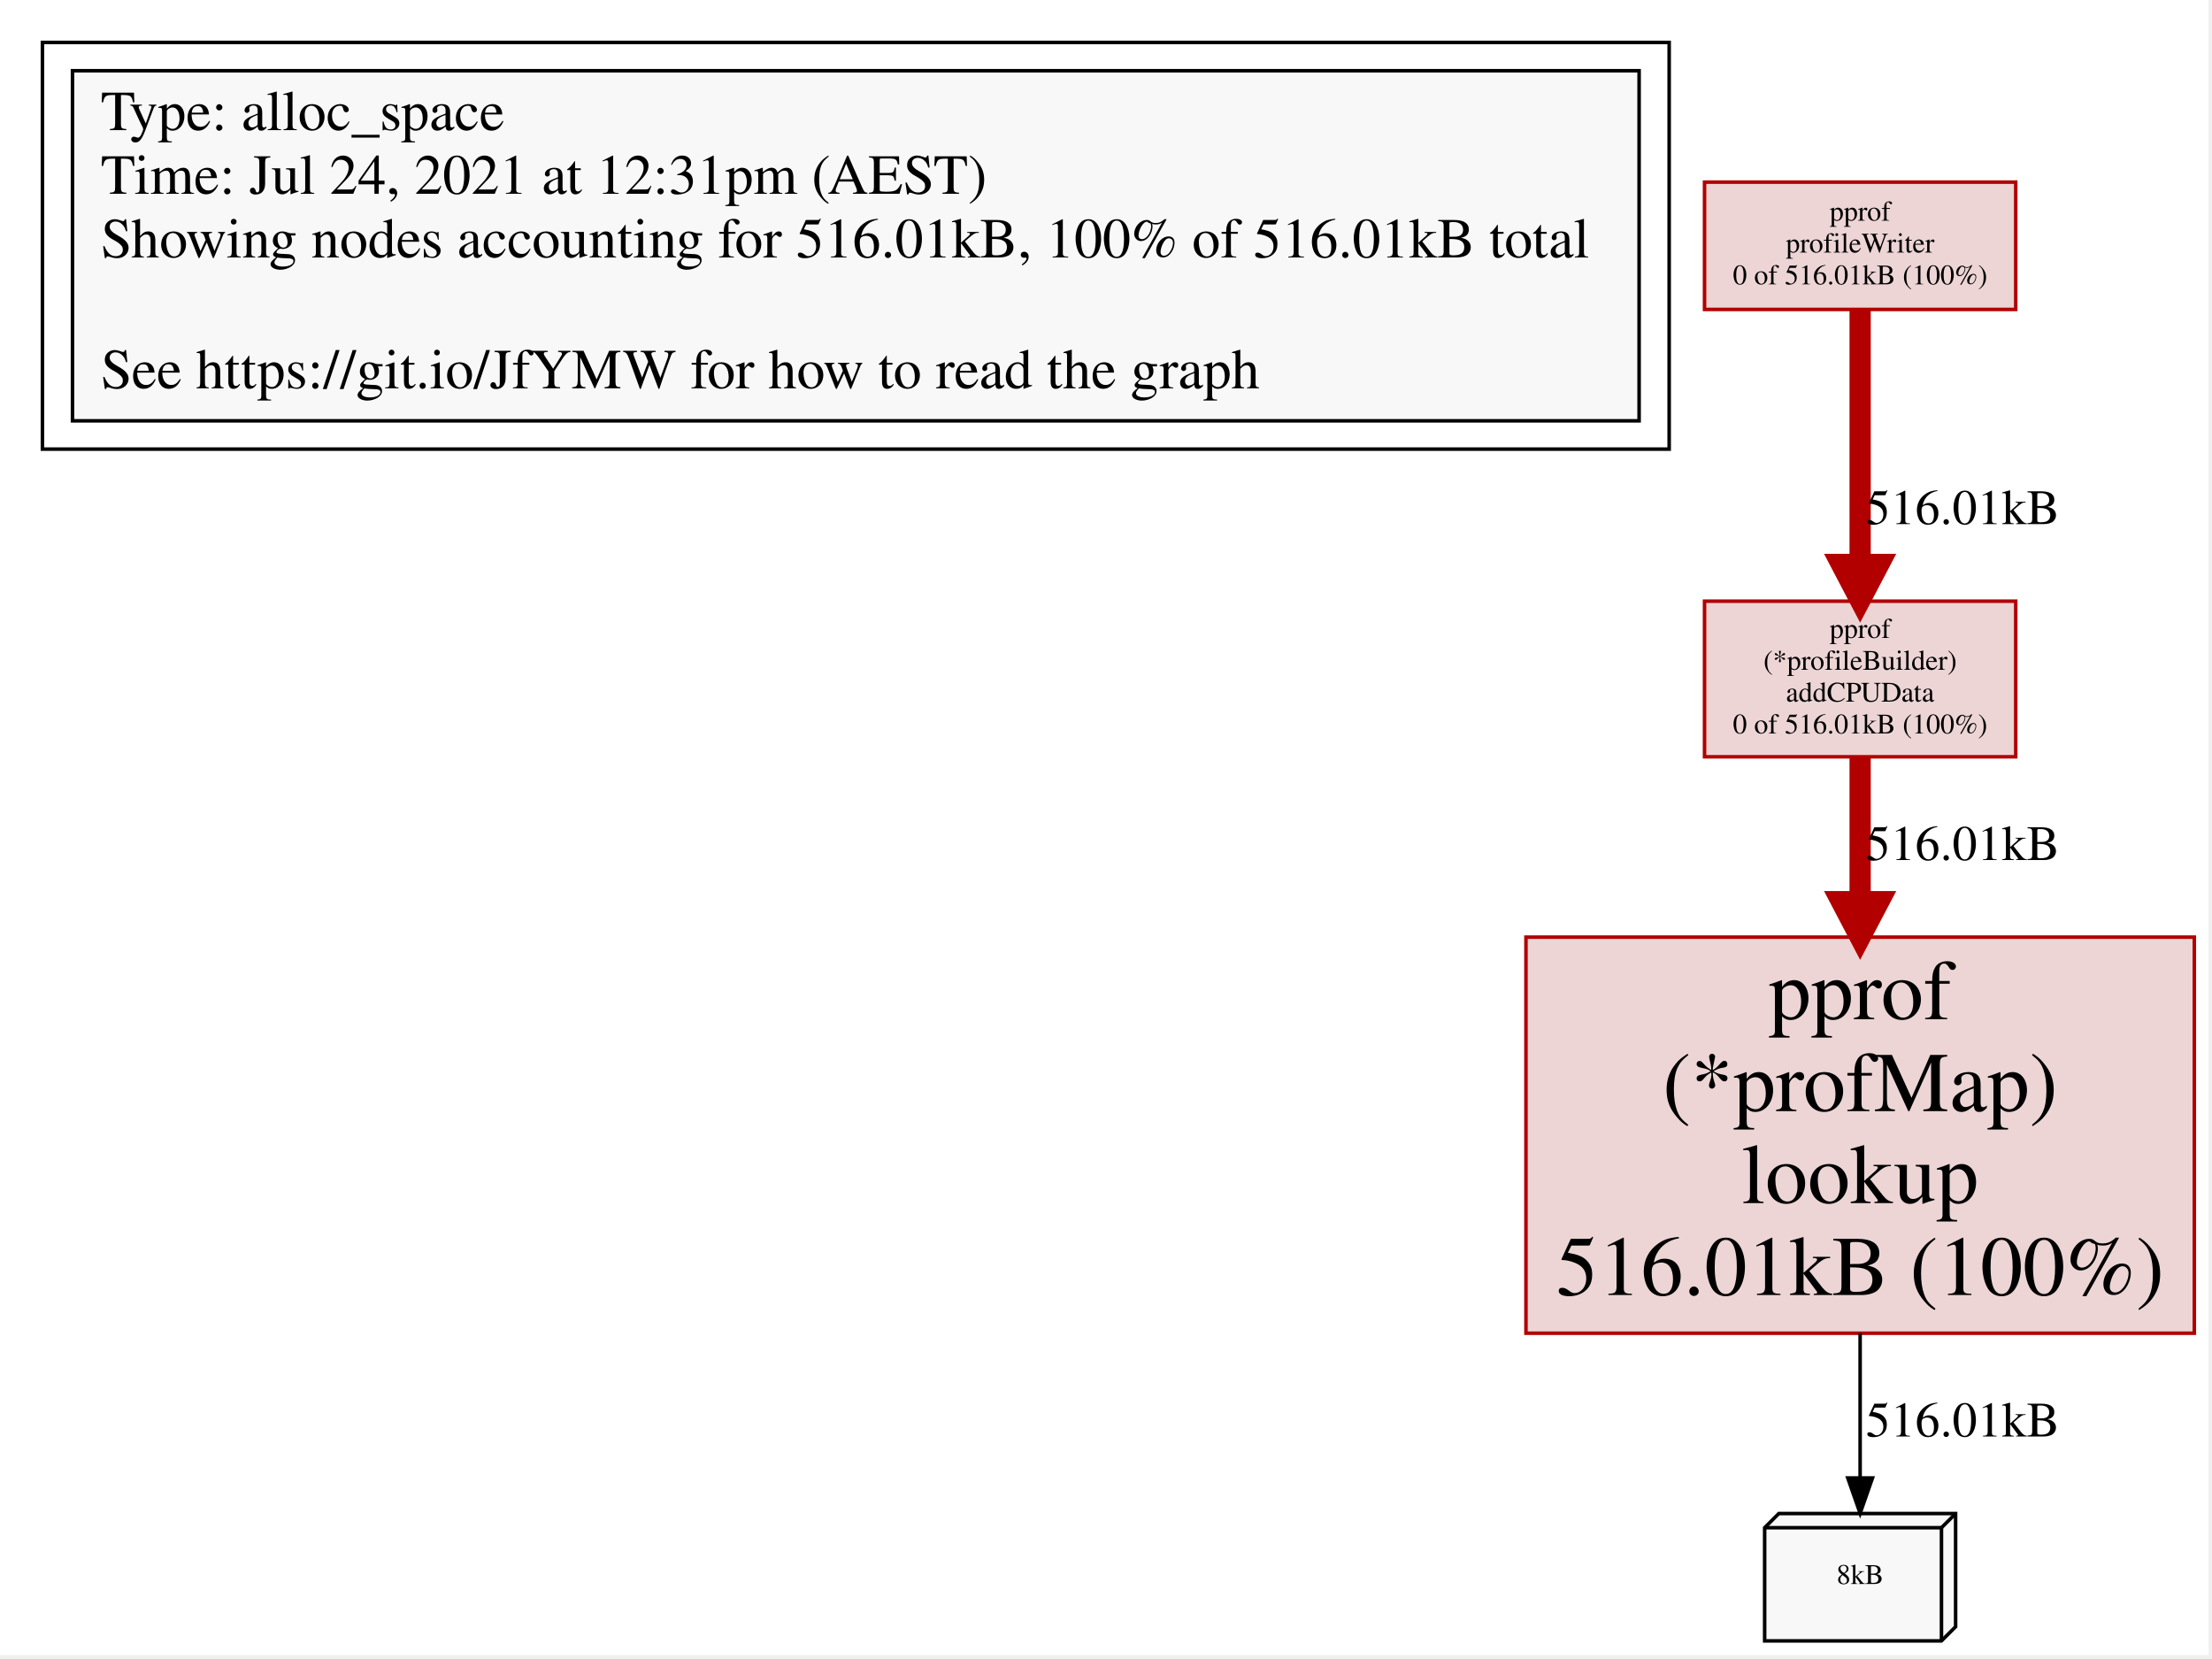
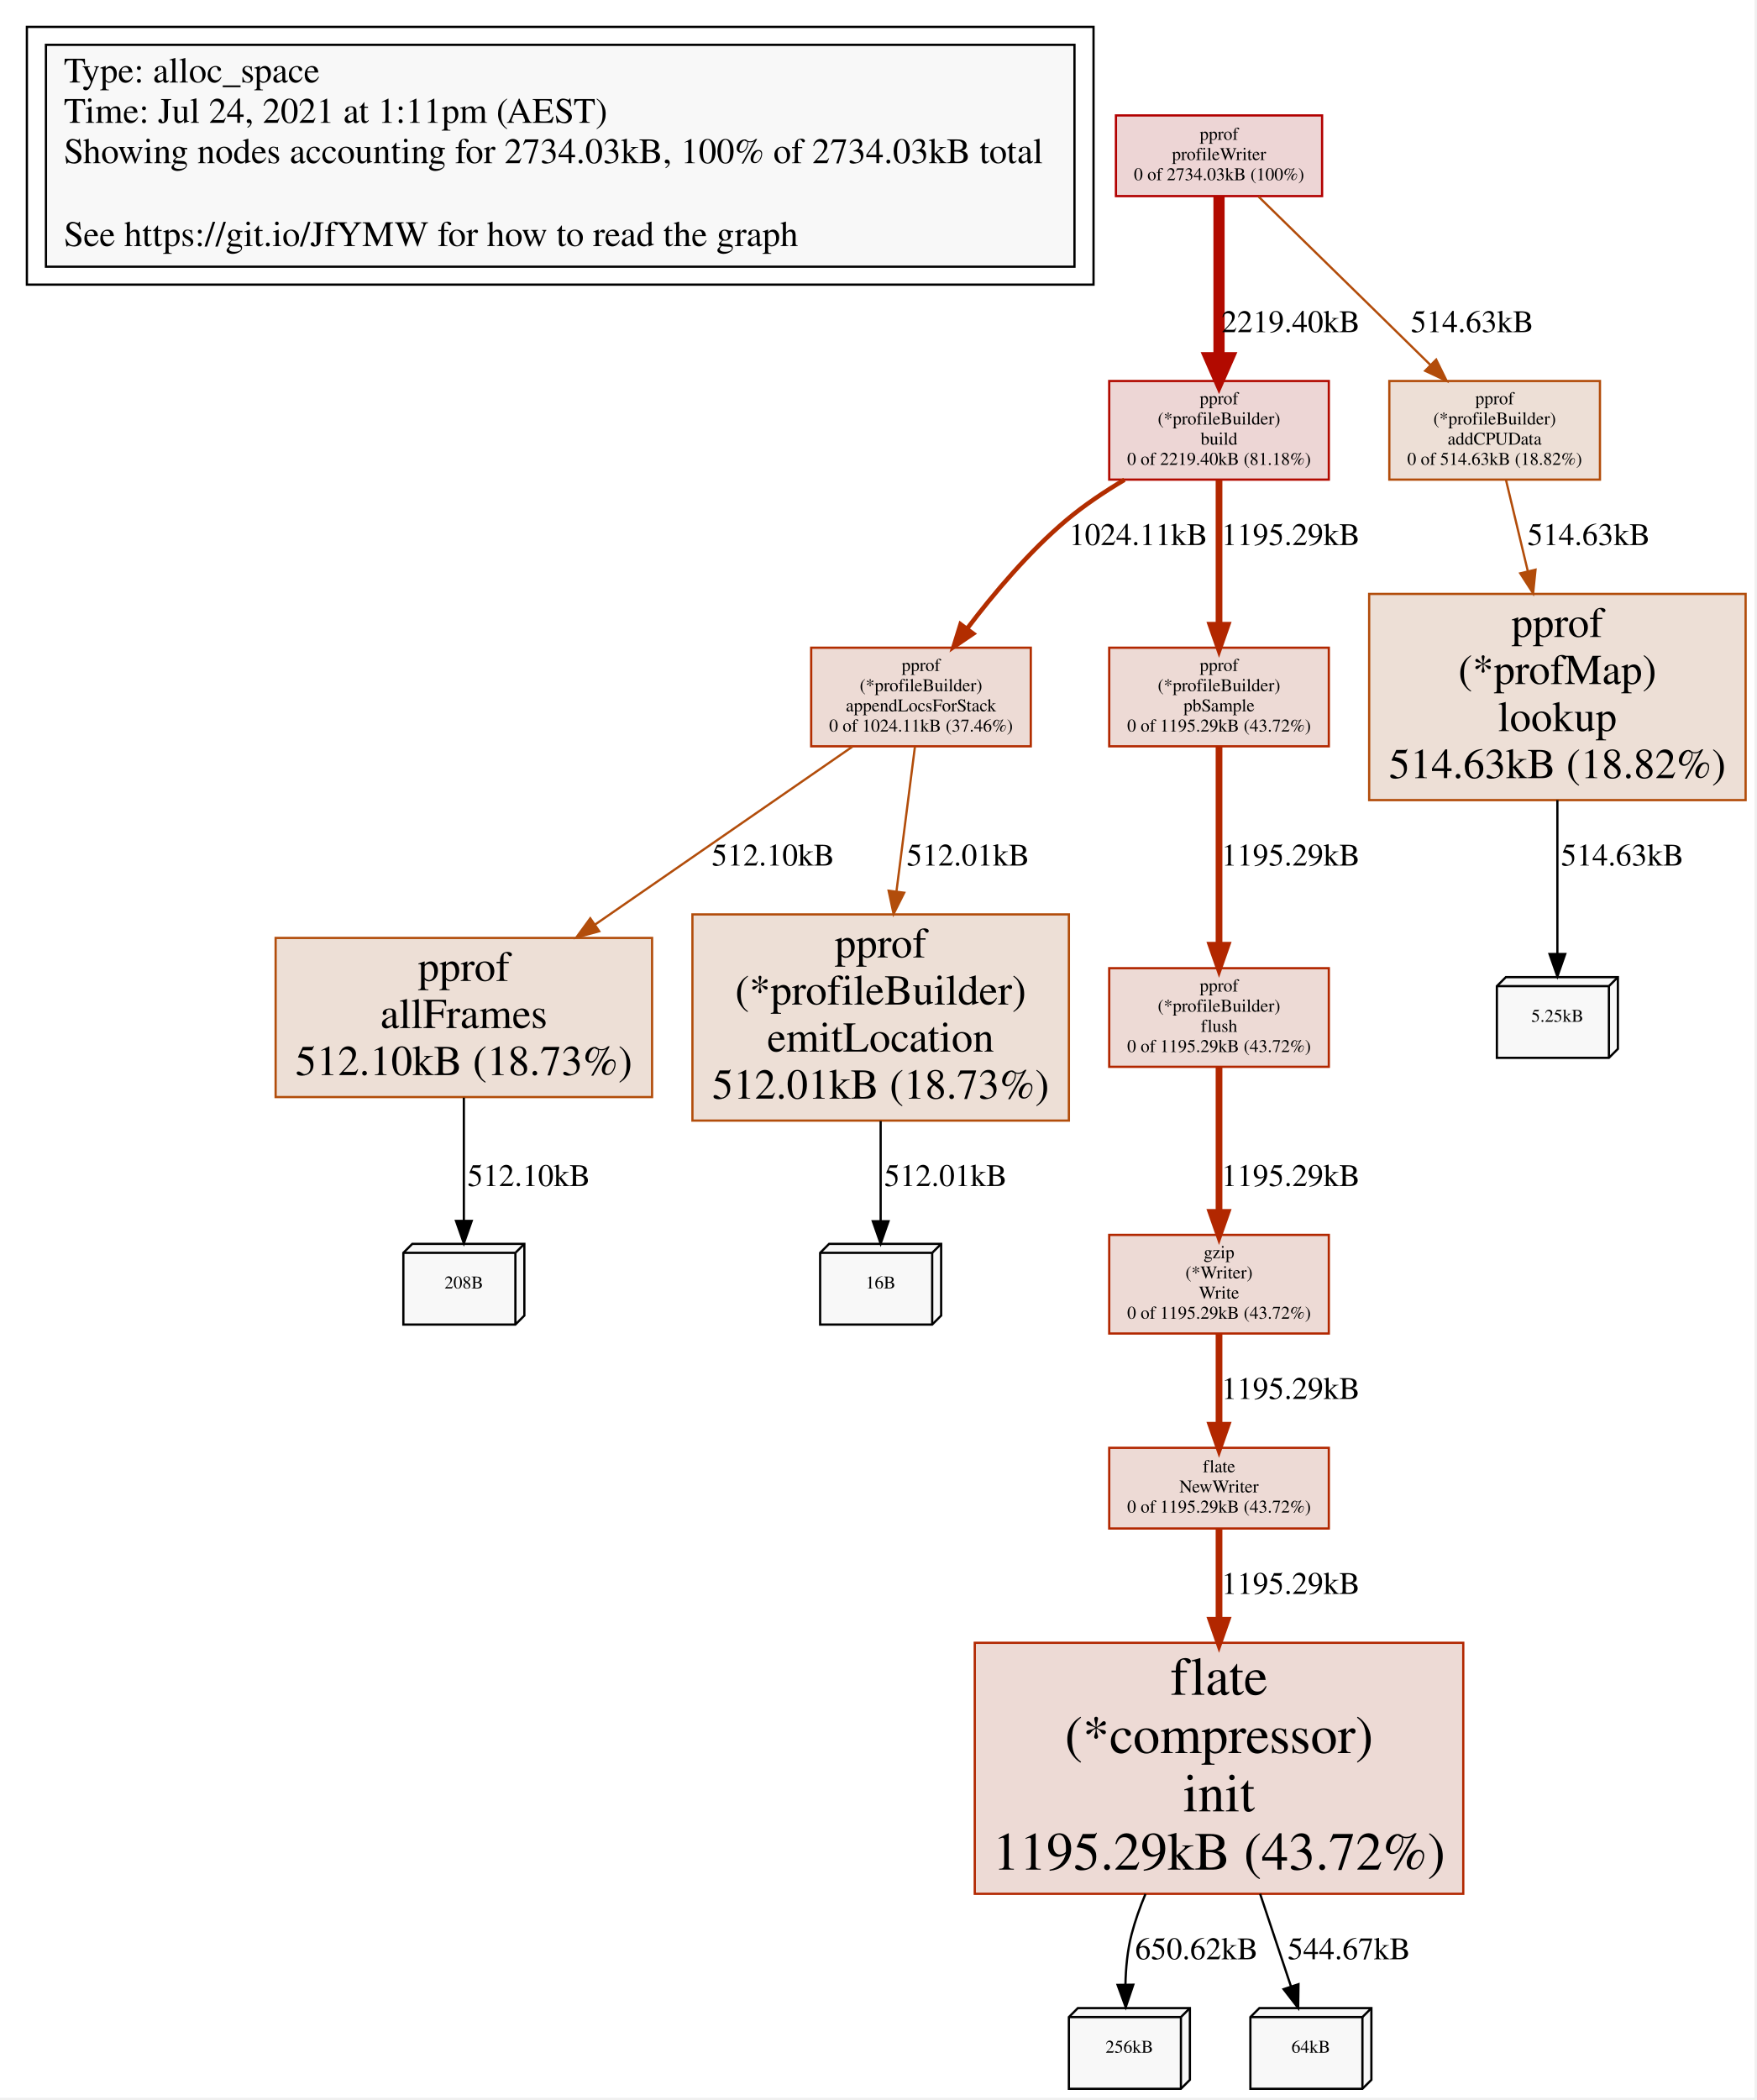
<svg xmlns="http://www.w3.org/2000/svg" xmlns:xlink="http://www.w3.org/1999/xlink" width="100%" height="100%">
  <g id="viewport" transform="scale(0.5,0.5) translate(0,0)">
-     <g id="graph0" class="graph" transform="scale(1 1) rotate(0) translate(4 464)">
-       <polygon fill="white" stroke="transparent" points="-4,4 -4,-464 620.5,-464 620.5,4 -4,4" />
+     <g id="graph0" class="graph" transform="scale(1 1) rotate(0) translate(4 932)">
+       <polygon fill="white" stroke="transparent" points="-4,4 -4,-932 779,-932 779,4 -4,4" />
      <g id="clust1" class="cluster">
-         <polygon fill="none" stroke="black" points="8,-337 8,-452 468,-452 468,-337 8,-337" />
+         <polygon fill="none" stroke="black" points="8,-805 8,-920 484,-920 484,-805 8,-805" />
      </g>
      <g id="node1" class="node">
-         <polygon fill="#f8f8f8" stroke="black" points="459.5,-444 16.5,-444 16.5,-345 459.5,-345 459.5,-444" />
-         <text text-anchor="start" x="24.5" y="-427.2" font-family="Times,serif" font-size="16.00">Type: alloc_space</text>
-         <text text-anchor="start" x="24.5" y="-409.2" font-family="Times,serif" font-size="16.00">Time: Jul 24, 2021 at 12:31pm (AEST)</text>
-         <text text-anchor="start" x="24.5" y="-391.2" font-family="Times,serif" font-size="16.00">Showing nodes accounting for 516.01kB, 100% of 516.01kB total</text>
-         <text text-anchor="start" x="24.5" y="-354.2" font-family="Times,serif" font-size="16.00">See https://git.io/JfYMW for how to read the graph</text>
+         <polygon fill="#f8f8f8" stroke="black" points="475.5,-912 16.5,-912 16.5,-813 475.5,-813 475.5,-912" />
+         <text text-anchor="start" x="24.5" y="-895.2" font-family="Times,serif" font-size="16.00">Type: alloc_space</text>
+         <text text-anchor="start" x="24.5" y="-877.2" font-family="Times,serif" font-size="16.00">Time: Jul 24, 2021 at 1:11pm (AEST)</text>
+         <text text-anchor="start" x="24.5" y="-859.2" font-family="Times,serif" font-size="16.00">Showing nodes accounting for 2734.03kB, 100% of 2734.03kB total</text>
+         <text text-anchor="start" x="24.5" y="-822.2" font-family="Times,serif" font-size="16.00">See https://git.io/JfYMW for how to read the graph</text>
      </g>
      <g id="node1" class="node">
        <g id="a_node1">
-           <a xlink:title="runtime/pprof.(*profMap).lookup (516.01kB)">
-             <polygon fill="#edd5d5" stroke="#b20000" points="616.5,-199 427.5,-199 427.5,-87 616.5,-87 616.5,-199" />
-             <text text-anchor="middle" x="522" y="-175.8" font-family="Times,serif" font-size="24.00">pprof</text>
-             <text text-anchor="middle" x="522" y="-149.8" font-family="Times,serif" font-size="24.00">(*profMap)</text>
-             <text text-anchor="middle" x="522" y="-123.8" font-family="Times,serif" font-size="24.00">lookup</text>
-             <text text-anchor="middle" x="522" y="-97.8" font-family="Times,serif" font-size="24.00">516.01kB (100%)</text>
-           </a>
-         </g>
-       </g>
-       <g id="NN1_0" class="node">
-         <g id="a_NN1_0">
-           <a xlink:title="516.01kB">
-             <polygon fill="#f8f8f8" stroke="black" points="549,-36 499,-36 495,-32 495,0 545,0 549,-4 549,-36" />
-             <polyline fill="none" stroke="black" points="545,-32 495,-32 " />
-             <polyline fill="none" stroke="black" points="545,-32 545,0 " />
-             <polyline fill="none" stroke="black" points="545,-32 549,-36 " />
-             <text text-anchor="middle" x="522" y="-16.1" font-family="Times,serif" font-size="8.00">8kB</text>
+           <a xlink:title="runtime/pprof.profileWriter (2734.03kB)">
+             <polygon fill="#edd5d5" stroke="#b20000" points="586,-880.5 494,-880.5 494,-844.5 586,-844.5 586,-880.5" />
+             <text text-anchor="middle" x="540" y="-869.6" font-family="Times,serif" font-size="8.00">pprof</text>
+             <text text-anchor="middle" x="540" y="-860.6" font-family="Times,serif" font-size="8.00">profileWriter</text>
+             <text text-anchor="middle" x="540" y="-851.6" font-family="Times,serif" font-size="8.00">0 of 2734.03kB (100%)</text>
+           </a>
+         </g>
+       </g>
+       <g id="node3" class="node">
+         <g id="a_node3">
+           <a xlink:title="runtime/pprof.(*profileBuilder).build (2219.40kB)">
+             <polygon fill="#edd6d5" stroke="#b20a00" points="589,-762 491,-762 491,-718 589,-718 589,-762" />
+             <text text-anchor="middle" x="540" y="-751.6" font-family="Times,serif" font-size="8.00">pprof</text>
+             <text text-anchor="middle" x="540" y="-742.6" font-family="Times,serif" font-size="8.00">(*profileBuilder)</text>
+             <text text-anchor="middle" x="540" y="-733.6" font-family="Times,serif" font-size="8.00">build</text>
+             <text text-anchor="middle" x="540" y="-724.6" font-family="Times,serif" font-size="8.00">0 of 2219.40kB (81.18%)</text>
+           </a>
+         </g>
+       </g>
+       <g id="edge6" class="edge">
+         <g id="a_edge6">
+           <a xlink:title="runtime/pprof.profileWriter -&gt; runtime/pprof.(*profileBuilder).build (2219.40kB)">
+             <path fill="none" stroke="#b20a00" stroke-width="5" d="M540,-844.49C540,-825.9 540,-795.69 540,-772.7" />
+             <polygon fill="#b20a00" stroke="#b20a00" stroke-width="5" points="544.38,-772.39 540,-762.39 535.63,-772.39 544.38,-772.39" />
+           </a>
+         </g>
+         <g id="a_edge6-label">
+           <a xlink:title="runtime/pprof.profileWriter -&gt; runtime/pprof.(*profileBuilder).build (2219.40kB)">
+             <text text-anchor="middle" x="572" y="-783.8" font-family="Times,serif" font-size="14.00"> 2219.40kB</text>
+           </a>
+         </g>
+       </g>
+       <g id="node10" class="node">
+         <g id="a_node10">
+           <a xlink:title="runtime/pprof.(*profileBuilder).addCPUData (514.63kB)">
+             <polygon fill="#eddfd6" stroke="#b24c0a" points="710,-762 616,-762 616,-718 710,-718 710,-762" />
+             <text text-anchor="middle" x="663" y="-751.6" font-family="Times,serif" font-size="8.00">pprof</text>
+             <text text-anchor="middle" x="663" y="-742.6" font-family="Times,serif" font-size="8.00">(*profileBuilder)</text>
+             <text text-anchor="middle" x="663" y="-733.6" font-family="Times,serif" font-size="8.00">addCPUData</text>
+             <text text-anchor="middle" x="663" y="-724.6" font-family="Times,serif" font-size="8.00">0 of 514.63kB (18.82%)</text>
+           </a>
+         </g>
+       </g>
+       <g id="edge14" class="edge">
+         <g id="a_edge14">
+           <a xlink:title="runtime/pprof.profileWriter -&gt; runtime/pprof.(*profileBuilder).addCPUData (514.63kB)">
+             <path fill="none" stroke="#b24c0a" d="M557.62,-844.29C571.35,-830.87 590.9,-811.76 608,-795 616.58,-786.6 625.9,-777.45 634.38,-769.12" />
+             <polygon fill="#b24c0a" stroke="#b24c0a" points="636.91,-771.54 641.59,-762.04 632,-766.55 636.91,-771.54" />
+           </a>
+         </g>
+         <g id="a_edge14-label">
+           <a xlink:title="runtime/pprof.profileWriter -&gt; runtime/pprof.(*profileBuilder).addCPUData (514.63kB)">
+             <text text-anchor="middle" x="653" y="-783.8" font-family="Times,serif" font-size="14.00"> 514.63kB</text>
+           </a>
+         </g>
+       </g>
+       <g id="node2" class="node">
+         <g id="a_node2">
+           <a xlink:title="compress/flate.(*compressor).init (1195.29kB)">
+             <polygon fill="#eddad5" stroke="#b22700" points="649,-199 431,-199 431,-87 649,-87 649,-199" />
+             <text text-anchor="middle" x="540" y="-175.8" font-family="Times,serif" font-size="24.00">flate</text>
+             <text text-anchor="middle" x="540" y="-149.8" font-family="Times,serif" font-size="24.00">(*compressor)</text>
+             <text text-anchor="middle" x="540" y="-123.8" font-family="Times,serif" font-size="24.00">init</text>
+             <text text-anchor="middle" x="540" y="-97.8" font-family="Times,serif" font-size="24.00">1195.29kB (43.72%)</text>
+           </a>
+         </g>
+       </g>
+       <g id="NN2_0" class="node">
+         <g id="a_NN2_0">
+           <a xlink:title="650.62kB">
+             <polygon fill="#f8f8f8" stroke="black" points="527,-36 477,-36 473,-32 473,0 523,0 527,-4 527,-36" />
+             <polyline fill="none" stroke="black" points="523,-32 473,-32 " />
+             <polyline fill="none" stroke="black" points="523,-32 523,0 " />
+             <polyline fill="none" stroke="black" points="523,-32 527,-36 " />
+             <text text-anchor="middle" x="500" y="-16.1" font-family="Times,serif" font-size="8.00">256kB</text>
          </a>
        </g>
      </g>
      <g id="edge1" class="edge">
        <g id="a_edge1">
-           <a xlink:title="516.01kB">
-             <path fill="none" stroke="black" d="M522,-86.98C522,-72.87 522,-58.31 522,-46.3" />
-             <polygon fill="black" stroke="black" points="525.5,-46.07 522,-36.07 518.5,-46.07 525.5,-46.07" />
+           <a xlink:title="650.62kB">
+             <path fill="none" stroke="black" d="M507.17,-86.9C504.7,-81.01 502.56,-74.98 501,-69 499.12,-61.81 498.39,-53.83 498.24,-46.4" />
+             <polygon fill="black" stroke="black" points="501.74,-46.44 498.37,-36.4 494.74,-46.35 501.74,-46.44" />
          </a>
        </g>
        <g id="a_edge1-label">
-           <a xlink:title="516.01kB">
-             <text text-anchor="middle" x="551" y="-57.8" font-family="Times,serif" font-size="14.00"> 516.01kB</text>
-           </a>
-         </g>
-       </g>
-       <g id="node2" class="node">
-         <g id="a_node2">
-           <a xlink:title="runtime/pprof.profileWriter (516.01kB)">
-             <polygon fill="#edd5d5" stroke="#b20000" points="566,-412.5 478,-412.5 478,-376.5 566,-376.5 566,-412.5" />
-             <text text-anchor="middle" x="522" y="-401.6" font-family="Times,serif" font-size="8.00">pprof</text>
-             <text text-anchor="middle" x="522" y="-392.6" font-family="Times,serif" font-size="8.00">profileWriter</text>
-             <text text-anchor="middle" x="522" y="-383.6" font-family="Times,serif" font-size="8.00">0 of 516.01kB (100%)</text>
-           </a>
-         </g>
-       </g>
-       <g id="node3" class="node">
-         <g id="a_node3">
-           <a xlink:title="runtime/pprof.(*profileBuilder).addCPUData (516.01kB)">
-             <polygon fill="#edd5d5" stroke="#b20000" points="566,-294 478,-294 478,-250 566,-250 566,-294" />
-             <text text-anchor="middle" x="522" y="-283.6" font-family="Times,serif" font-size="8.00">pprof</text>
-             <text text-anchor="middle" x="522" y="-274.6" font-family="Times,serif" font-size="8.00">(*profileBuilder)</text>
-             <text text-anchor="middle" x="522" y="-265.6" font-family="Times,serif" font-size="8.00">addCPUData</text>
-             <text text-anchor="middle" x="522" y="-256.6" font-family="Times,serif" font-size="8.00">0 of 516.01kB (100%)</text>
+           <a xlink:title="650.62kB">
+             <text text-anchor="middle" x="530" y="-57.8" font-family="Times,serif" font-size="14.00"> 650.62kB</text>
+           </a>
+         </g>
+       </g>
+       <g id="NN2_1" class="node">
+         <g id="a_NN2_1">
+           <a xlink:title="544.67kB">
+             <polygon fill="#f8f8f8" stroke="black" points="608,-36 558,-36 554,-32 554,0 604,0 608,-4 608,-36" />
+             <polyline fill="none" stroke="black" points="604,-32 554,-32 " />
+             <polyline fill="none" stroke="black" points="604,-32 604,0 " />
+             <polyline fill="none" stroke="black" points="604,-32 608,-36 " />
+             <text text-anchor="middle" x="581" y="-16.1" font-family="Times,serif" font-size="8.00">64kB</text>
+           </a>
+         </g>
+       </g>
+       <g id="edge2" class="edge">
+         <g id="a_edge2">
+           <a xlink:title="544.67kB">
+             <path fill="none" stroke="black" d="M558.34,-86.98C563.14,-72.58 568.1,-57.71 572.15,-45.56" />
+             <polygon fill="black" stroke="black" points="575.47,-46.66 575.31,-36.07 568.83,-44.45 575.47,-46.66" />
+           </a>
+         </g>
+         <g id="a_edge2-label">
+           <a xlink:title="544.67kB">
+             <text text-anchor="middle" x="598" y="-57.8" font-family="Times,serif" font-size="14.00"> 544.67kB</text>
+           </a>
+         </g>
+       </g>
+       <g id="node6" class="node">
+         <g id="a_node6">
+           <a xlink:title="runtime/pprof.(*profileBuilder).appendLocsForStack (1024.11kB)">
+             <polygon fill="#eddbd5" stroke="#b22d00" points="456,-643 358,-643 358,-599 456,-599 456,-643" />
+             <text text-anchor="middle" x="407" y="-632.6" font-family="Times,serif" font-size="8.00">pprof</text>
+             <text text-anchor="middle" x="407" y="-623.6" font-family="Times,serif" font-size="8.00">(*profileBuilder)</text>
+             <text text-anchor="middle" x="407" y="-614.6" font-family="Times,serif" font-size="8.00">appendLocsForStack</text>
+             <text text-anchor="middle" x="407" y="-605.6" font-family="Times,serif" font-size="8.00">0 of 1024.11kB (37.46%)</text>
+           </a>
+         </g>
+       </g>
+       <g id="edge12" class="edge">
+         <g id="a_edge12">
+           <a xlink:title="runtime/pprof.(*profileBuilder).build -&gt; runtime/pprof.(*profileBuilder).appendLocsForStack (1024.11kB)">
+             <path fill="none" stroke="#b22d00" stroke-width="2" d="M497.81,-717.92C488.89,-712.63 479.82,-706.56 472,-700 455.26,-685.94 439.48,-667.2 427.66,-651.61" />
+             <polygon fill="#b22d00" stroke="#b22d00" stroke-width="2" points="430.29,-649.27 421.52,-643.32 424.66,-653.44 430.29,-649.27" />
+           </a>
+         </g>
+         <g id="a_edge12-label">
+           <a xlink:title="runtime/pprof.(*profileBuilder).build -&gt; runtime/pprof.(*profileBuilder).appendLocsForStack (1024.11kB)">
+             <text text-anchor="middle" x="504" y="-688.8" font-family="Times,serif" font-size="14.00"> 1024.11kB</text>
+           </a>
+         </g>
+       </g>
+       <g id="node12" class="node">
+         <g id="a_node12">
+           <a xlink:title="runtime/pprof.(*profileBuilder).pbSample (1195.29kB)">
+             <polygon fill="#eddad5" stroke="#b22700" points="589,-643 491,-643 491,-599 589,-599 589,-643" />
+             <text text-anchor="middle" x="540" y="-632.6" font-family="Times,serif" font-size="8.00">pprof</text>
+             <text text-anchor="middle" x="540" y="-623.6" font-family="Times,serif" font-size="8.00">(*profileBuilder)</text>
+             <text text-anchor="middle" x="540" y="-614.6" font-family="Times,serif" font-size="8.00">pbSample</text>
+             <text text-anchor="middle" x="540" y="-605.6" font-family="Times,serif" font-size="8.00">0 of 1195.29kB (43.72%)</text>
+           </a>
+         </g>
+       </g>
+       <g id="edge9" class="edge">
+         <g id="a_edge9">
+           <a xlink:title="runtime/pprof.(*profileBuilder).build -&gt; runtime/pprof.(*profileBuilder).pbSample (1195.29kB)">
+             <path fill="none" stroke="#b22700" stroke-width="3" d="M540,-717.81C540,-699.76 540,-673.56 540,-653.12" />
+             <polygon fill="#b22700" stroke="#b22700" stroke-width="3" points="543.5,-653.03 540,-643.03 536.5,-653.03 543.5,-653.03" />
+           </a>
+         </g>
+         <g id="a_edge9-label">
+           <a xlink:title="runtime/pprof.(*profileBuilder).build -&gt; runtime/pprof.(*profileBuilder).pbSample (1195.29kB)">
+             <text text-anchor="middle" x="572" y="-688.8" font-family="Times,serif" font-size="14.00"> 1195.29kB</text>
+           </a>
+         </g>
+       </g>
+       <g id="node4" class="node">
+         <g id="a_node4">
+           <a xlink:title="runtime/pprof.(*profMap).lookup (514.63kB)">
+             <polygon fill="#eddfd6" stroke="#b24c0a" points="775,-667 607,-667 607,-575 775,-575 775,-667" />
+             <text text-anchor="middle" x="691" y="-647.8" font-family="Times,serif" font-size="19.00">pprof</text>
+             <text text-anchor="middle" x="691" y="-626.8" font-family="Times,serif" font-size="19.00">(*profMap)</text>
+             <text text-anchor="middle" x="691" y="-605.8" font-family="Times,serif" font-size="19.00">lookup</text>
+             <text text-anchor="middle" x="691" y="-584.8" font-family="Times,serif" font-size="19.00">514.63kB (18.82%)</text>
+           </a>
+         </g>
+       </g>
+       <g id="NN4_0" class="node">
+         <g id="a_NN4_0">
+           <a xlink:title="514.63kB">
+             <polygon fill="#f8f8f8" stroke="black" points="718,-496 668,-496 664,-492 664,-460 714,-460 718,-464 718,-496" />
+             <polyline fill="none" stroke="black" points="714,-492 664,-492 " />
+             <polyline fill="none" stroke="black" points="714,-492 714,-460 " />
+             <polyline fill="none" stroke="black" points="714,-492 718,-496 " />
+             <text text-anchor="middle" x="691" y="-476.1" font-family="Times,serif" font-size="8.00">5.25kB</text>
          </a>
        </g>
      </g>
      <g id="edge3" class="edge">
        <g id="a_edge3">
-           <a xlink:title="runtime/pprof.profileWriter -&gt; runtime/pprof.(*profileBuilder).addCPUData (516.01kB)">
-             <path fill="none" stroke="#b20000" stroke-width="6" d="M522,-376.49C522,-357.9 522,-327.69 522,-304.7" />
-             <polygon fill="#b20000" stroke="#b20000" stroke-width="6" points="527.25,-304.39 522,-294.39 516.75,-304.39 527.25,-304.39" />
+           <a xlink:title="514.63kB">
+             <path fill="none" stroke="black" d="M691,-575C691,-552.42 691,-525.81 691,-506.34" />
+             <polygon fill="black" stroke="black" points="694.5,-506.33 691,-496.33 687.5,-506.33 694.5,-506.33" />
          </a>
        </g>
        <g id="a_edge3-label">
-           <a xlink:title="runtime/pprof.profileWriter -&gt; runtime/pprof.(*profileBuilder).addCPUData (516.01kB)">
-             <text text-anchor="middle" x="551" y="-315.8" font-family="Times,serif" font-size="14.00"> 516.01kB</text>
-           </a>
-         </g>
-       </g>
-       <g id="edge2" class="edge">
-         <g id="a_edge2">
-           <a xlink:title="runtime/pprof.(*profileBuilder).addCPUData -&gt; runtime/pprof.(*profMap).lookup (516.01kB)">
-             <path fill="none" stroke="#b20000" stroke-width="6" d="M522,-249.74C522,-238.44 522,-223.87 522,-209.18" />
-             <polygon fill="#b20000" stroke="#b20000" stroke-width="6" points="527.25,-209.03 522,-199.03 516.75,-209.03 527.25,-209.03" />
-           </a>
-         </g>
-         <g id="a_edge2-label">
-           <a xlink:title="runtime/pprof.(*profileBuilder).addCPUData -&gt; runtime/pprof.(*profMap).lookup (516.01kB)">
-             <text text-anchor="middle" x="551" y="-220.8" font-family="Times,serif" font-size="14.00"> 516.01kB</text>
+           <a xlink:title="514.63kB">
+             <text text-anchor="middle" x="720" y="-545.8" font-family="Times,serif" font-size="14.00"> 514.63kB</text>
+           </a>
+         </g>
+       </g>
+       <g id="node5" class="node">
+         <g id="a_node5">
+           <a xlink:title="runtime/pprof.allFrames (512.10kB)">
+             <polygon fill="#eddfd6" stroke="#b24d0b" points="287,-513.5 119,-513.5 119,-442.5 287,-442.5 287,-513.5" />
+             <text text-anchor="middle" x="203" y="-494.3" font-family="Times,serif" font-size="19.00">pprof</text>
+             <text text-anchor="middle" x="203" y="-473.3" font-family="Times,serif" font-size="19.00">allFrames</text>
+             <text text-anchor="middle" x="203" y="-452.3" font-family="Times,serif" font-size="19.00">512.10kB (18.73%)</text>
+           </a>
+         </g>
+       </g>
+       <g id="NN5_0" class="node">
+         <g id="a_NN5_0">
+           <a xlink:title="512.10kB">
+             <polygon fill="#f8f8f8" stroke="black" points="230,-377 180,-377 176,-373 176,-341 226,-341 230,-345 230,-377" />
+             <polyline fill="none" stroke="black" points="226,-373 176,-373 " />
+             <polyline fill="none" stroke="black" points="226,-373 226,-341 " />
+             <polyline fill="none" stroke="black" points="226,-373 230,-377 " />
+             <text text-anchor="middle" x="203" y="-357.1" font-family="Times,serif" font-size="8.00">208B</text>
+           </a>
+         </g>
+       </g>
+       <g id="edge4" class="edge">
+         <g id="a_edge4">
+           <a xlink:title="512.10kB">
+             <path fill="none" stroke="black" d="M203,-442.21C203,-424.64 203,-403.63 203,-387.25" />
+             <polygon fill="black" stroke="black" points="206.5,-387.24 203,-377.24 199.5,-387.24 206.5,-387.24" />
+           </a>
+         </g>
+         <g id="a_edge4-label">
+           <a xlink:title="512.10kB">
+             <text text-anchor="middle" x="232" y="-402.8" font-family="Times,serif" font-size="14.00"> 512.10kB</text>
+           </a>
+         </g>
+       </g>
+       <g id="edge15" class="edge">
+         <g id="a_edge15">
+           <a xlink:title="runtime/pprof.(*profileBuilder).appendLocsForStack -&gt; runtime/pprof.allFrames (512.10kB)">
+             <path fill="none" stroke="#b24d0b" d="M376.46,-598.89C346.18,-577.96 299.02,-545.37 261.52,-519.44" />
+             <polygon fill="#b24d0b" stroke="#b24d0b" points="263.4,-516.49 253.18,-513.69 259.42,-522.25 263.4,-516.49" />
+           </a>
+         </g>
+         <g id="a_edge15-label">
+           <a xlink:title="runtime/pprof.(*profileBuilder).appendLocsForStack -&gt; runtime/pprof.allFrames (512.10kB)">
+             <text text-anchor="middle" x="341" y="-545.8" font-family="Times,serif" font-size="14.00"> 512.10kB</text>
+           </a>
+         </g>
+       </g>
+       <g id="node7" class="node">
+         <g id="a_node7">
+           <a xlink:title="runtime/pprof.(*profileBuilder).emitLocation (512.01kB)">
+             <polygon fill="#eddfd6" stroke="#b24d0b" points="473,-524 305,-524 305,-432 473,-432 473,-524" />
+             <text text-anchor="middle" x="389" y="-504.8" font-family="Times,serif" font-size="19.00">pprof</text>
+             <text text-anchor="middle" x="389" y="-483.8" font-family="Times,serif" font-size="19.00">(*profileBuilder)</text>
+             <text text-anchor="middle" x="389" y="-462.8" font-family="Times,serif" font-size="19.00">emitLocation</text>
+             <text text-anchor="middle" x="389" y="-441.8" font-family="Times,serif" font-size="19.00">512.01kB (18.73%)</text>
+           </a>
+         </g>
+       </g>
+       <g id="edge16" class="edge">
+         <g id="a_edge16">
+           <a xlink:title="runtime/pprof.(*profileBuilder).appendLocsForStack -&gt; runtime/pprof.(*profileBuilder).emitLocation (512.01kB)">
+             <path fill="none" stroke="#b24d0b" d="M404.31,-598.89C402.13,-581.84 398.96,-557.03 396.07,-534.4" />
+             <polygon fill="#b24d0b" stroke="#b24d0b" points="399.51,-533.67 394.77,-524.2 392.56,-534.56 399.51,-533.67" />
+           </a>
+         </g>
+         <g id="a_edge16-label">
+           <a xlink:title="runtime/pprof.(*profileBuilder).appendLocsForStack -&gt; runtime/pprof.(*profileBuilder).emitLocation (512.01kB)">
+             <text text-anchor="middle" x="428" y="-545.8" font-family="Times,serif" font-size="14.00"> 512.01kB</text>
+           </a>
+         </g>
+       </g>
+       <g id="NN7_0" class="node">
+         <g id="a_NN7_0">
+           <a xlink:title="512.01kB">
+             <polygon fill="#f8f8f8" stroke="black" points="416,-377 366,-377 362,-373 362,-341 412,-341 416,-345 416,-377" />
+             <polyline fill="none" stroke="black" points="412,-373 362,-373 " />
+             <polyline fill="none" stroke="black" points="412,-373 412,-341 " />
+             <polyline fill="none" stroke="black" points="412,-373 416,-377 " />
+             <text text-anchor="middle" x="389" y="-357.1" font-family="Times,serif" font-size="8.00">16B</text>
+           </a>
+         </g>
+       </g>
+       <g id="edge5" class="edge">
+         <g id="a_edge5">
+           <a xlink:title="512.01kB">
+             <path fill="none" stroke="black" d="M389,-431.76C389,-416.79 389,-400.6 389,-387.39" />
+             <polygon fill="black" stroke="black" points="392.5,-387.09 389,-377.09 385.5,-387.09 392.5,-387.09" />
+           </a>
+         </g>
+         <g id="a_edge5-label">
+           <a xlink:title="512.01kB">
+             <text text-anchor="middle" x="418" y="-402.8" font-family="Times,serif" font-size="14.00"> 512.01kB</text>
+           </a>
+         </g>
+       </g>
+       <g id="node8" class="node">
+         <g id="a_node8">
+           <a xlink:title="compress/flate.NewWriter (1195.29kB)">
+             <polygon fill="#eddad5" stroke="#b22700" points="589,-286 491,-286 491,-250 589,-250 589,-286" />
+             <text text-anchor="middle" x="540" y="-275.1" font-family="Times,serif" font-size="8.00">flate</text>
+             <text text-anchor="middle" x="540" y="-266.1" font-family="Times,serif" font-size="8.00">NewWriter</text>
+             <text text-anchor="middle" x="540" y="-257.1" font-family="Times,serif" font-size="8.00">0 of 1195.29kB (43.72%)</text>
+           </a>
+         </g>
+       </g>
+       <g id="edge7" class="edge">
+         <g id="a_edge7">
+           <a xlink:title="compress/flate.NewWriter -&gt; compress/flate.(*compressor).init (1195.29kB)">
+             <path fill="none" stroke="#b22700" stroke-width="3" d="M540,-249.9C540,-239.12 540,-224.44 540,-209.45" />
+             <polygon fill="#b22700" stroke="#b22700" stroke-width="3" points="543.5,-209.06 540,-199.06 536.5,-209.06 543.5,-209.06" />
+           </a>
+         </g>
+         <g id="a_edge7-label">
+           <a xlink:title="compress/flate.NewWriter -&gt; compress/flate.(*compressor).init (1195.29kB)">
+             <text text-anchor="middle" x="572" y="-220.8" font-family="Times,serif" font-size="14.00"> 1195.29kB</text>
+           </a>
+         </g>
+       </g>
+       <g id="node9" class="node">
+         <g id="a_node9">
+           <a xlink:title="compress/gzip.(*Writer).Write (1195.29kB)">
+             <polygon fill="#eddad5" stroke="#b22700" points="589,-381 491,-381 491,-337 589,-337 589,-381" />
+             <text text-anchor="middle" x="540" y="-370.6" font-family="Times,serif" font-size="8.00">gzip</text>
+             <text text-anchor="middle" x="540" y="-361.6" font-family="Times,serif" font-size="8.00">(*Writer)</text>
+             <text text-anchor="middle" x="540" y="-352.6" font-family="Times,serif" font-size="8.00">Write</text>
+             <text text-anchor="middle" x="540" y="-343.6" font-family="Times,serif" font-size="8.00">0 of 1195.29kB (43.72%)</text>
+           </a>
+         </g>
+       </g>
+       <g id="edge8" class="edge">
+         <g id="a_edge8">
+           <a xlink:title="compress/gzip.(*Writer).Write -&gt; compress/flate.NewWriter (1195.29kB)">
+             <path fill="none" stroke="#b22700" stroke-width="3" d="M540,-336.91C540,-324.78 540,-309.41 540,-296.36" />
+             <polygon fill="#b22700" stroke="#b22700" stroke-width="3" points="543.5,-296.07 540,-286.07 536.5,-296.07 543.5,-296.07" />
+           </a>
+         </g>
+         <g id="a_edge8-label">
+           <a xlink:title="compress/gzip.(*Writer).Write -&gt; compress/flate.NewWriter (1195.29kB)">
+             <text text-anchor="middle" x="572" y="-307.8" font-family="Times,serif" font-size="14.00"> 1195.29kB</text>
+           </a>
+         </g>
+       </g>
+       <g id="edge13" class="edge">
+         <g id="a_edge13">
+           <a xlink:title="runtime/pprof.(*profileBuilder).addCPUData -&gt; runtime/pprof.(*profMap).lookup (514.63kB)">
+             <path fill="none" stroke="#b24c0a" d="M668.07,-717.81C670.81,-706.36 674.33,-691.64 677.79,-677.19" />
+             <polygon fill="#b24c0a" stroke="#b24c0a" points="681.24,-677.81 680.17,-667.27 674.44,-676.18 681.24,-677.81" />
+           </a>
+         </g>
+         <g id="a_edge13-label">
+           <a xlink:title="runtime/pprof.(*profileBuilder).addCPUData -&gt; runtime/pprof.(*profMap).lookup (514.63kB)">
+             <text text-anchor="middle" x="705" y="-688.8" font-family="Times,serif" font-size="14.00"> 514.63kB</text>
+           </a>
+         </g>
+       </g>
+       <g id="node11" class="node">
+         <g id="a_node11">
+           <a xlink:title="runtime/pprof.(*profileBuilder).flush (1195.29kB)">
+             <polygon fill="#eddad5" stroke="#b22700" points="589,-500 491,-500 491,-456 589,-456 589,-500" />
+             <text text-anchor="middle" x="540" y="-489.6" font-family="Times,serif" font-size="8.00">pprof</text>
+             <text text-anchor="middle" x="540" y="-480.6" font-family="Times,serif" font-size="8.00">(*profileBuilder)</text>
+             <text text-anchor="middle" x="540" y="-471.6" font-family="Times,serif" font-size="8.00">flush</text>
+             <text text-anchor="middle" x="540" y="-462.6" font-family="Times,serif" font-size="8.00">0 of 1195.29kB (43.72%)</text>
+           </a>
+         </g>
+       </g>
+       <g id="edge10" class="edge">
+         <g id="a_edge10">
+           <a xlink:title="runtime/pprof.(*profileBuilder).flush -&gt; compress/gzip.(*Writer).Write (1195.29kB)">
+             <path fill="none" stroke="#b22700" stroke-width="3" d="M540,-455.81C540,-437.76 540,-411.56 540,-391.12" />
+             <polygon fill="#b22700" stroke="#b22700" stroke-width="3" points="543.5,-391.03 540,-381.03 536.5,-391.03 543.5,-391.03" />
+           </a>
+         </g>
+         <g id="a_edge10-label">
+           <a xlink:title="runtime/pprof.(*profileBuilder).flush -&gt; compress/gzip.(*Writer).Write (1195.29kB)">
+             <text text-anchor="middle" x="572" y="-402.8" font-family="Times,serif" font-size="14.00"> 1195.29kB</text>
+           </a>
+         </g>
+       </g>
+       <g id="edge11" class="edge">
+         <g id="a_edge11">
+           <a xlink:title="runtime/pprof.(*profileBuilder).pbSample -&gt; runtime/pprof.(*profileBuilder).flush (1195.29kB)">
+             <path fill="none" stroke="#b22700" stroke-width="3" d="M540,-598.89C540,-575.42 540,-537.29 540,-510.33" />
+             <polygon fill="#b22700" stroke="#b22700" stroke-width="3" points="543.5,-510.25 540,-500.25 536.5,-510.25 543.5,-510.25" />
+           </a>
+         </g>
+         <g id="a_edge11-label">
+           <a xlink:title="runtime/pprof.(*profileBuilder).pbSample -&gt; runtime/pprof.(*profileBuilder).flush (1195.29kB)">
+             <text text-anchor="middle" x="572" y="-545.8" font-family="Times,serif" font-size="14.00"> 1195.29kB</text>
          </a>
        </g>
      </g>
    </g>
  </g>
</svg>
